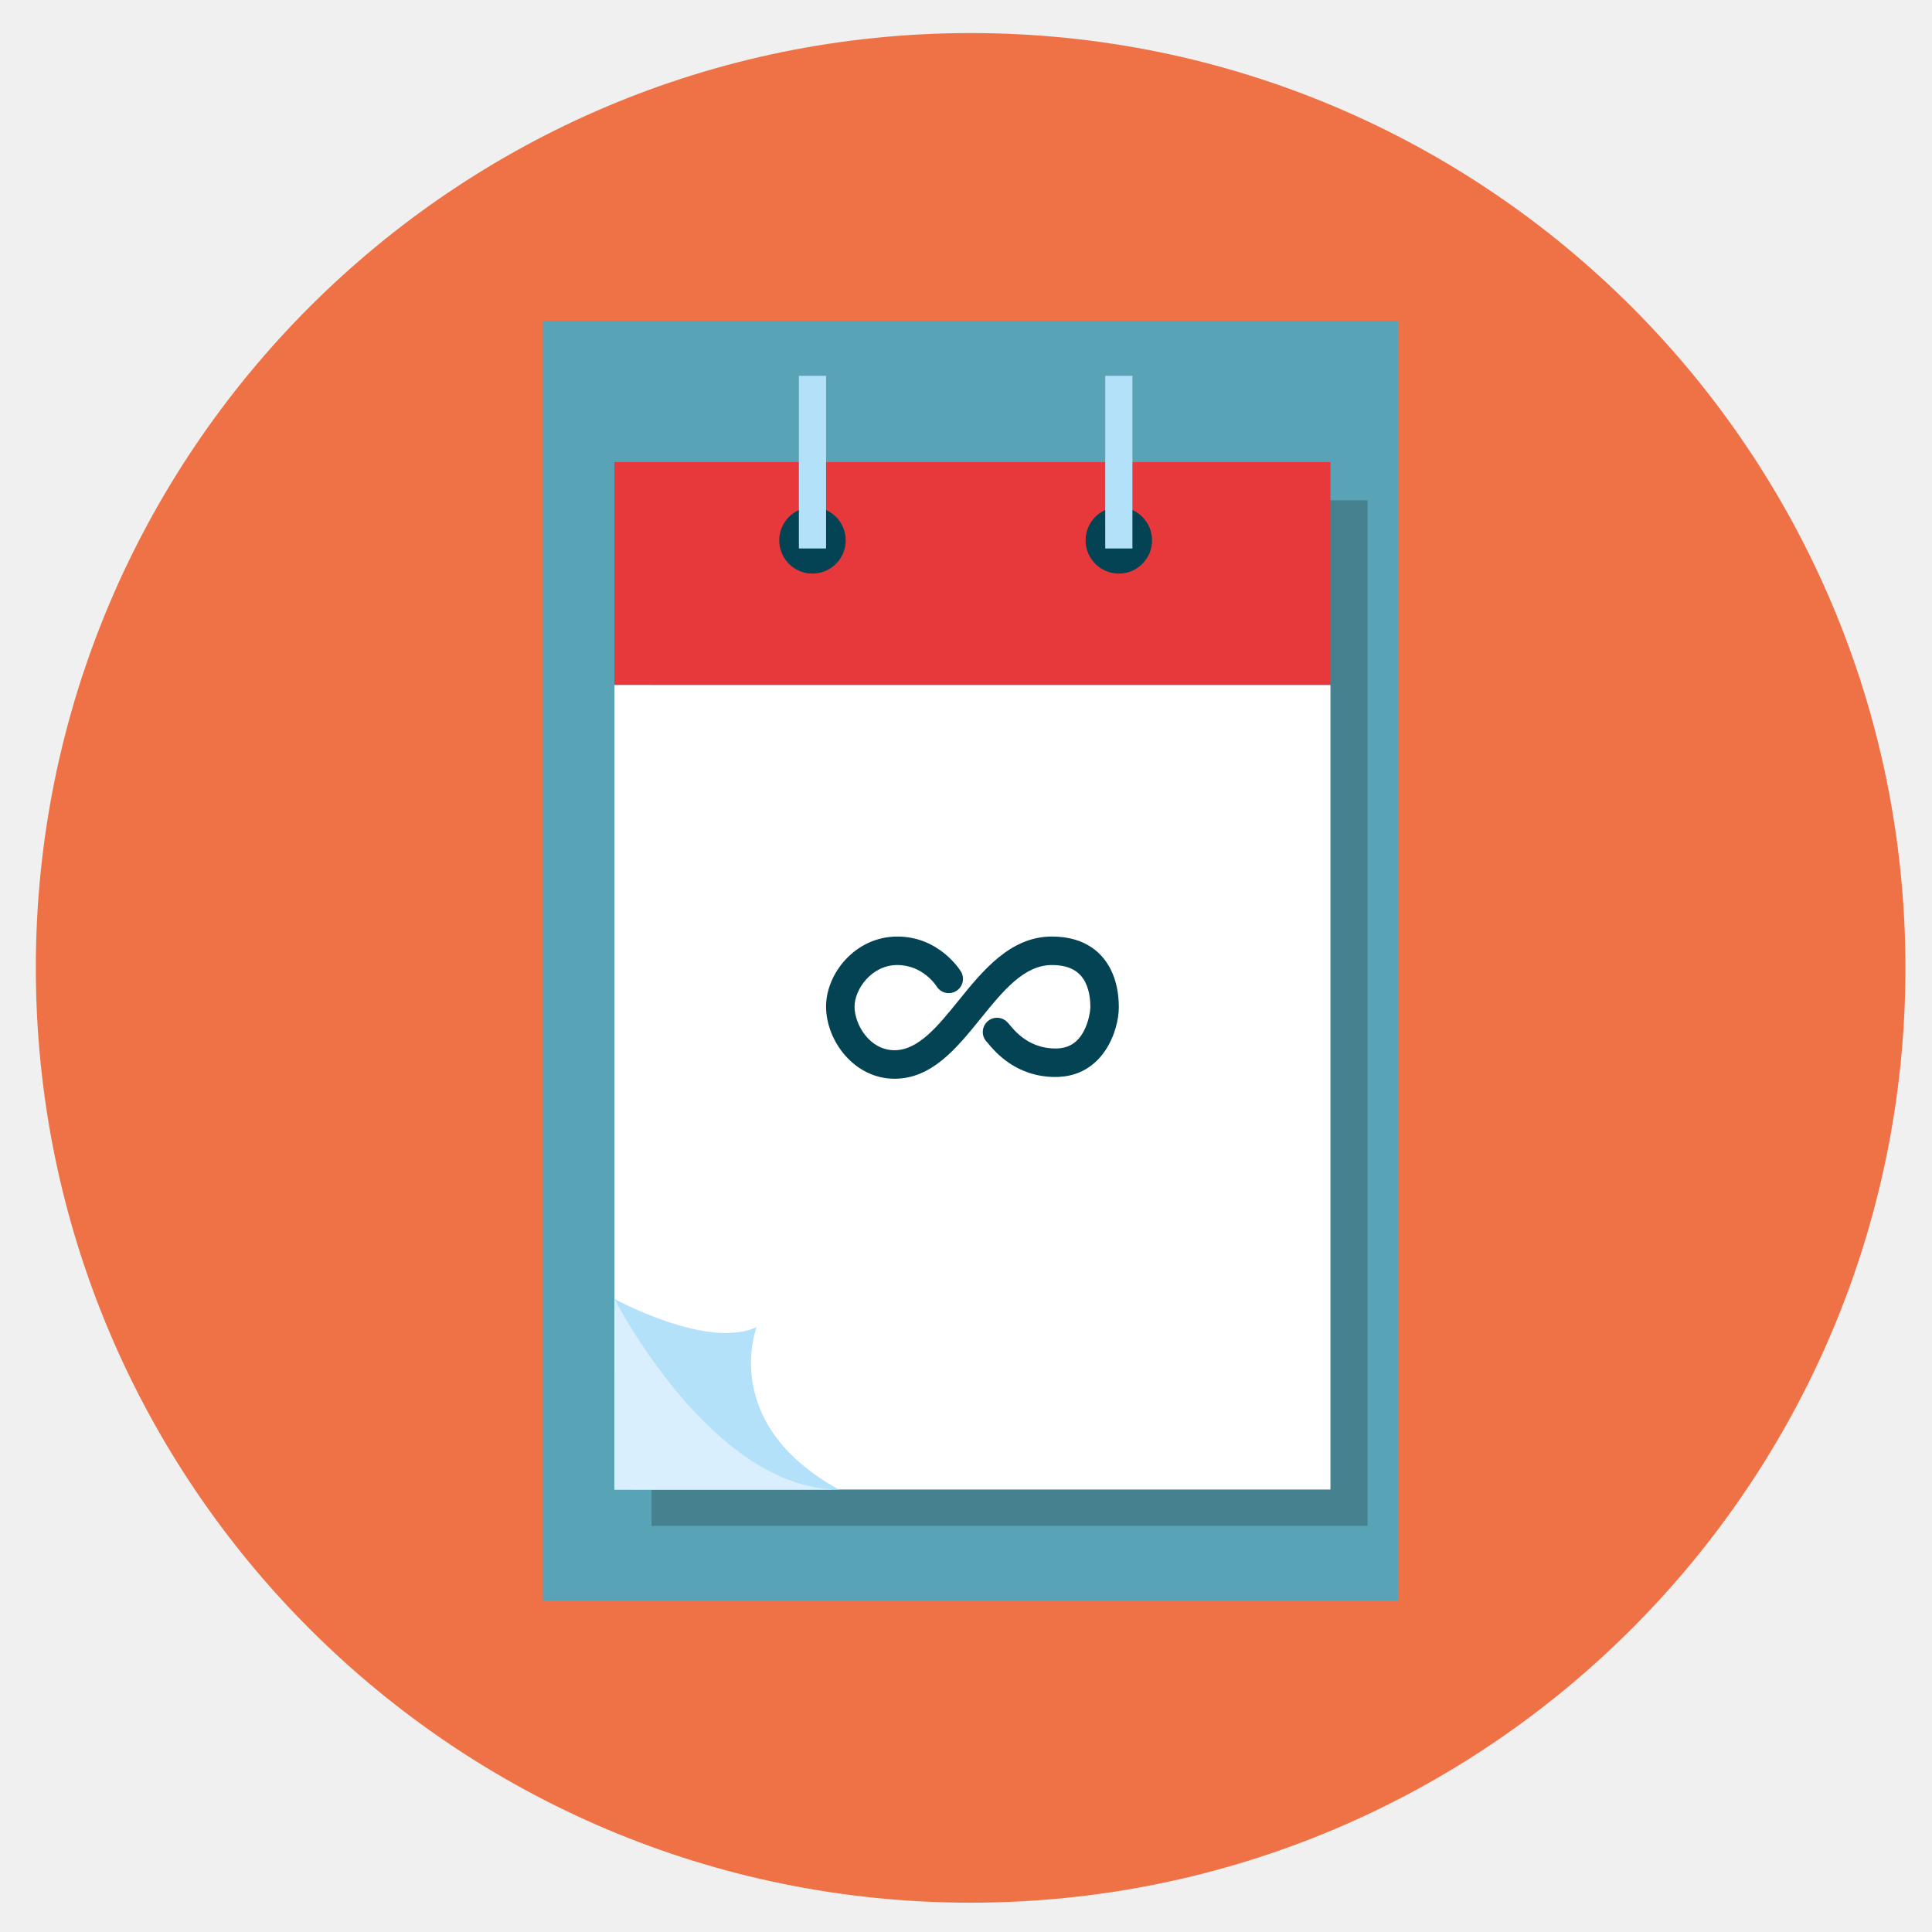
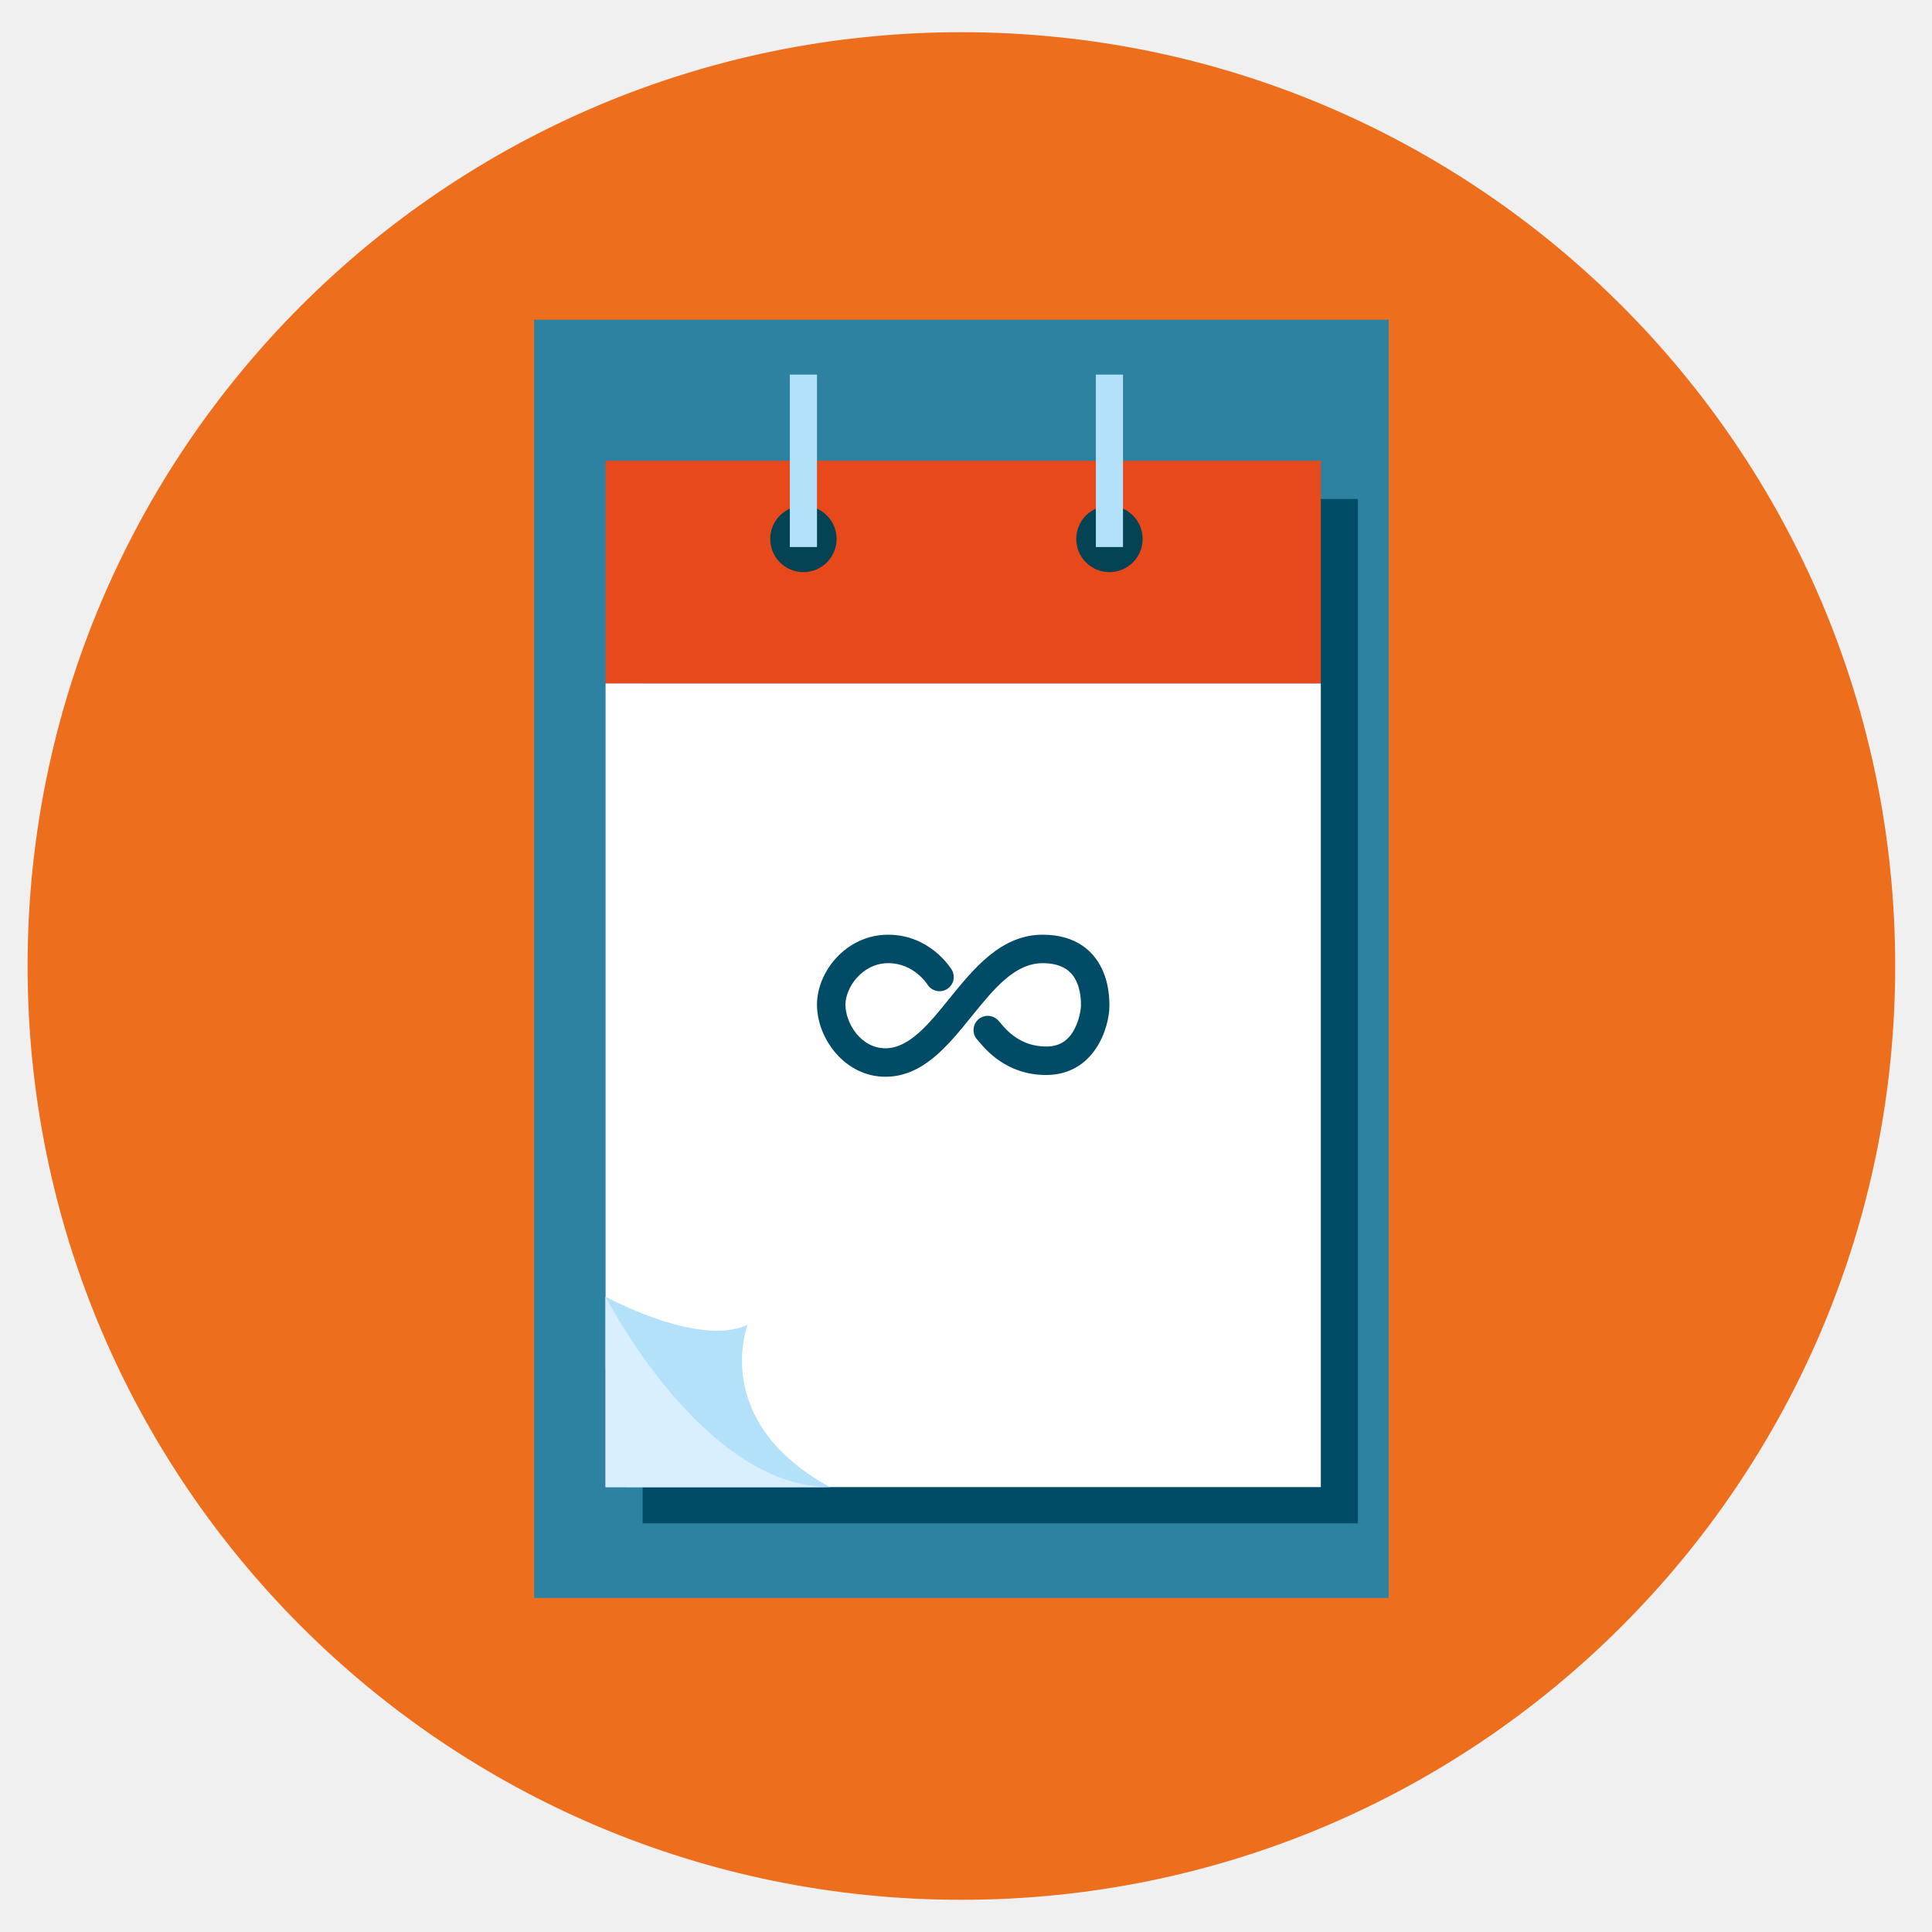
<svg xmlns="http://www.w3.org/2000/svg" width="150" height="150" id="svg2" version="1.1">
  <defs id="defs4" />
  <g id="layer1" transform="translate(0,-902.3622)">
-     <g transform="matrix(0.967706,0,0,0.967706,-411.2348,628.3089)" id="g3789">
-       <circle style="fill:#ee7246" d="m 577.833,360.852 c 0,41.421 -33.579,75 -75,75 -41.421,0 -75,-33.579 -75,-75 0,-41.421 33.579,-75 75,-75 41.421,0 75,33.579 75,75 z" id="circle3" r="75" cy="360.852" cx="502.833" />
-       <rect style="fill:#58a3b6" id="rect5" height="102.667" width="68.638" y="308.944" x="468.514" />
-       <rect style="fill:#45818f" id="rect7" height="82.273" width="57.447" y="323.342" x="477.234" />
-       <rect style="fill:#e7393b" id="rect305" height="17.884" width="57.447" y="320.276" x="474.255" />
-       <rect style="fill:#ffffff" id="rect307" height="64.544" width="57.447" y="338.161" x="474.255" />
-       <g id="g309">
-         <g id="g311">
-           <path style="fill:#034354" id="path313" d="m 509.354,358.338 c -3.332,0 -5.537,2.724 -7.483,5.129 -1.662,2.054 -3.232,3.993 -5.144,3.993 -1.987,0 -3.207,-2.042 -3.207,-3.506 0,-1.357 1.338,-3.33 3.436,-3.33 2.035,0 3.096,1.629 3.149,1.713 0.33,0.534 1.03,0.702 1.566,0.374 0.539,-0.328 0.71,-1.031 0.381,-1.57 -0.07,-0.114 -1.746,-2.802 -5.097,-2.802 -3.372,0 -5.721,2.96 -5.721,5.616 0,2.74 2.256,5.792 5.492,5.792 3.002,0 4.994,-2.461 6.92,-4.841 1.782,-2.201 3.465,-4.281 5.707,-4.281 1.334,0 2.21,0.452 2.679,1.382 0.406,0.807 0.406,1.72 0.405,2.036 0,0.181 -0.096,1.091 -0.54,1.91 -0.506,0.933 -1.224,1.367 -2.262,1.367 -2.09,0 -3.22,-1.359 -3.645,-1.87 -0.111,-0.133 -0.19,-0.229 -0.296,-0.32 -0.479,-0.41 -1.2,-0.355 -1.611,0.124 -0.396,0.462 -0.358,1.15 0.075,1.566 0.021,0.023 0.046,0.054 0.075,0.09 0.554,0.667 2.24,2.696 5.402,2.696 3.844,0 5.087,-3.748 5.087,-5.578 0,-1.166 -0.218,-2.191 -0.65,-3.048 -0.605,-1.206 -1.916,-2.642 -4.718,-2.642 z" />
-         </g>
+     <circle d="m 577.833,360.852 c 0,41.421 -33.579,75 -75,75 -41.421,0 -75,-33.579 -75,-75 0,-41.421 33.579,-75 75,-75 41.421,0 75,33.579 75,75 z" style="fill:#ed6e1c" cx="502.833" cy="360.852" r="75" id="circle70362" transform="matrix(0.9666667,0,0,0.9666667,-411.4291,628.5386)" />
+     <rect style="fill:#2d82a1" x="41.468" y="927.184" width="66.35" height="99.245" id="rect70364" />
+     <rect style="fill:#004b65" x="49.897" y="941.103" width="55.532" height="79.531" id="rect70366" />
+     <rect style="fill:#e8491b" x="47.017" y="938.139" width="55.532" height="17.288" id="rect70626" />
+     <rect style="fill:#ffffff" x="47.017" y="955.427" width="55.532" height="62.393" id="rect70628" />
+     <g id="g70630" transform="matrix(0.9666667,0,0,0.9666667,-411.4291,628.5386)">
+       <g id="g70632">
+         <path style="fill:#004b65" d="m 509.354,358.338 c -3.332,0 -5.537,2.724 -7.483,5.129 -1.662,2.054 -3.232,3.993 -5.144,3.993 -1.987,0 -3.207,-2.042 -3.207,-3.506 0,-1.357 1.338,-3.33 3.436,-3.33 2.035,0 3.096,1.629 3.149,1.713 0.33,0.534 1.03,0.702 1.566,0.374 0.539,-0.328 0.71,-1.031 0.381,-1.57 -0.07,-0.114 -1.746,-2.802 -5.097,-2.802 -3.372,0 -5.721,2.96 -5.721,5.616 0,2.74 2.256,5.792 5.492,5.792 3.002,0 4.994,-2.461 6.92,-4.841 1.782,-2.201 3.465,-4.281 5.707,-4.281 1.334,0 2.21,0.452 2.679,1.382 0.406,0.807 0.406,1.72 0.405,2.036 0,0.181 -0.096,1.091 -0.54,1.91 -0.506,0.933 -1.224,1.367 -2.262,1.367 -2.09,0 -3.22,-1.359 -3.645,-1.87 -0.111,-0.133 -0.19,-0.229 -0.296,-0.32 -0.479,-0.41 -1.2,-0.355 -1.611,0.124 -0.396,0.462 -0.358,1.15 0.075,1.566 0.021,0.023 0.046,0.054 0.075,0.09 0.554,0.667 2.24,2.696 5.402,2.696 3.844,0 5.087,-3.748 5.087,-5.578 0,-1.166 -0.218,-2.191 -0.65,-3.048 -0.605,-1.206 -1.916,-2.642 -4.718,-2.642 z" id="path70634" />
      </g>
-       <path style="fill:#b4e1fa" id="path315" d="m 474.255,387.41 c 0,0 7.482,4.106 11.409,2.261 0,0 -3.035,7.742 6.605,13.034 h -16.422 l -1.592,-9.643 v -5.652 z" />
-       <path style="fill:#d9effd" id="path317" d="m 474.255,387.41 c 0,0 7.78,15.295 18.014,15.295 H 474.255 V 387.41 z" />
-       <circle style="fill:#034354" d="m 492.81,326.552 c 0,1.472 -1.194,2.666 -2.666,2.666 -1.472,0 -2.666,-1.194 -2.666,-2.666 0,-1.472 1.194,-2.666 2.666,-2.666 1.472,0 2.666,1.194 2.666,2.666 z" id="circle319" r="2.666" cy="326.552" cx="490.144" />
-       <circle style="fill:#034354" d="m 517.389,326.552 c 0,1.472 -1.194,2.666 -2.666,2.666 -1.472,0 -2.666,-1.194 -2.666,-2.666 0,-1.472 1.194,-2.666 2.666,-2.666 1.472,0 2.666,1.194 2.666,2.666 z" id="circle321" r="2.666" cy="326.552" cx="514.723" />
-       <rect style="fill:#b4e1fa" id="rect323" height="13.851" width="2.181" y="313.351" x="489.054" />
-       <rect style="fill:#b4e1fa" id="rect325" height="13.851" width="2.181" y="313.351" x="513.632" />
    </g>
+     <path style="fill:#b4e1fa" d="m 47.017,1003.035 c 0,0 7.233,3.969 11.029,2.186 0,0 -2.934,7.484 6.385,12.6 h -15.875 l -1.539,-9.322 v -5.464 z" id="path70636" />
+     <path style="fill:#d9effd" d="m 47.017,1003.035 c 0,0 7.521,14.785 17.414,14.785 H 47.017 v -14.785 z" id="path70638" />
+     <circle d="m 492.81,326.552 c 0,1.472 -1.194,2.666 -2.666,2.666 -1.472,0 -2.666,-1.194 -2.666,-2.666 0,-1.472 1.194,-2.666 2.666,-2.666 1.472,0 2.666,1.194 2.666,2.666 z" style="fill:#034354" cx="490.144" cy="326.552" r="2.666" id="circle70640" transform="matrix(0.9666667,0,0,0.9666667,-411.4291,628.5386)" />
+     <circle d="m 517.389,326.552 c 0,1.472 -1.194,2.666 -2.666,2.666 -1.472,0 -2.666,-1.194 -2.666,-2.666 0,-1.472 1.194,-2.666 2.666,-2.666 1.472,0 2.666,1.194 2.666,2.666 z" style="fill:#034354" cx="514.723" cy="326.552" r="2.666" id="circle70642" transform="matrix(0.9666667,0,0,0.9666667,-411.4291,628.5386)" />
+     <rect style="fill:#b4e1fa" x="61.323" y="931.445" width="2.108" height="13.389" id="rect70644" />
+     <rect style="fill:#b4e1fa" x="85.082" y="931.445" width="2.108" height="13.389" id="rect70646" />
  </g>
</svg>
